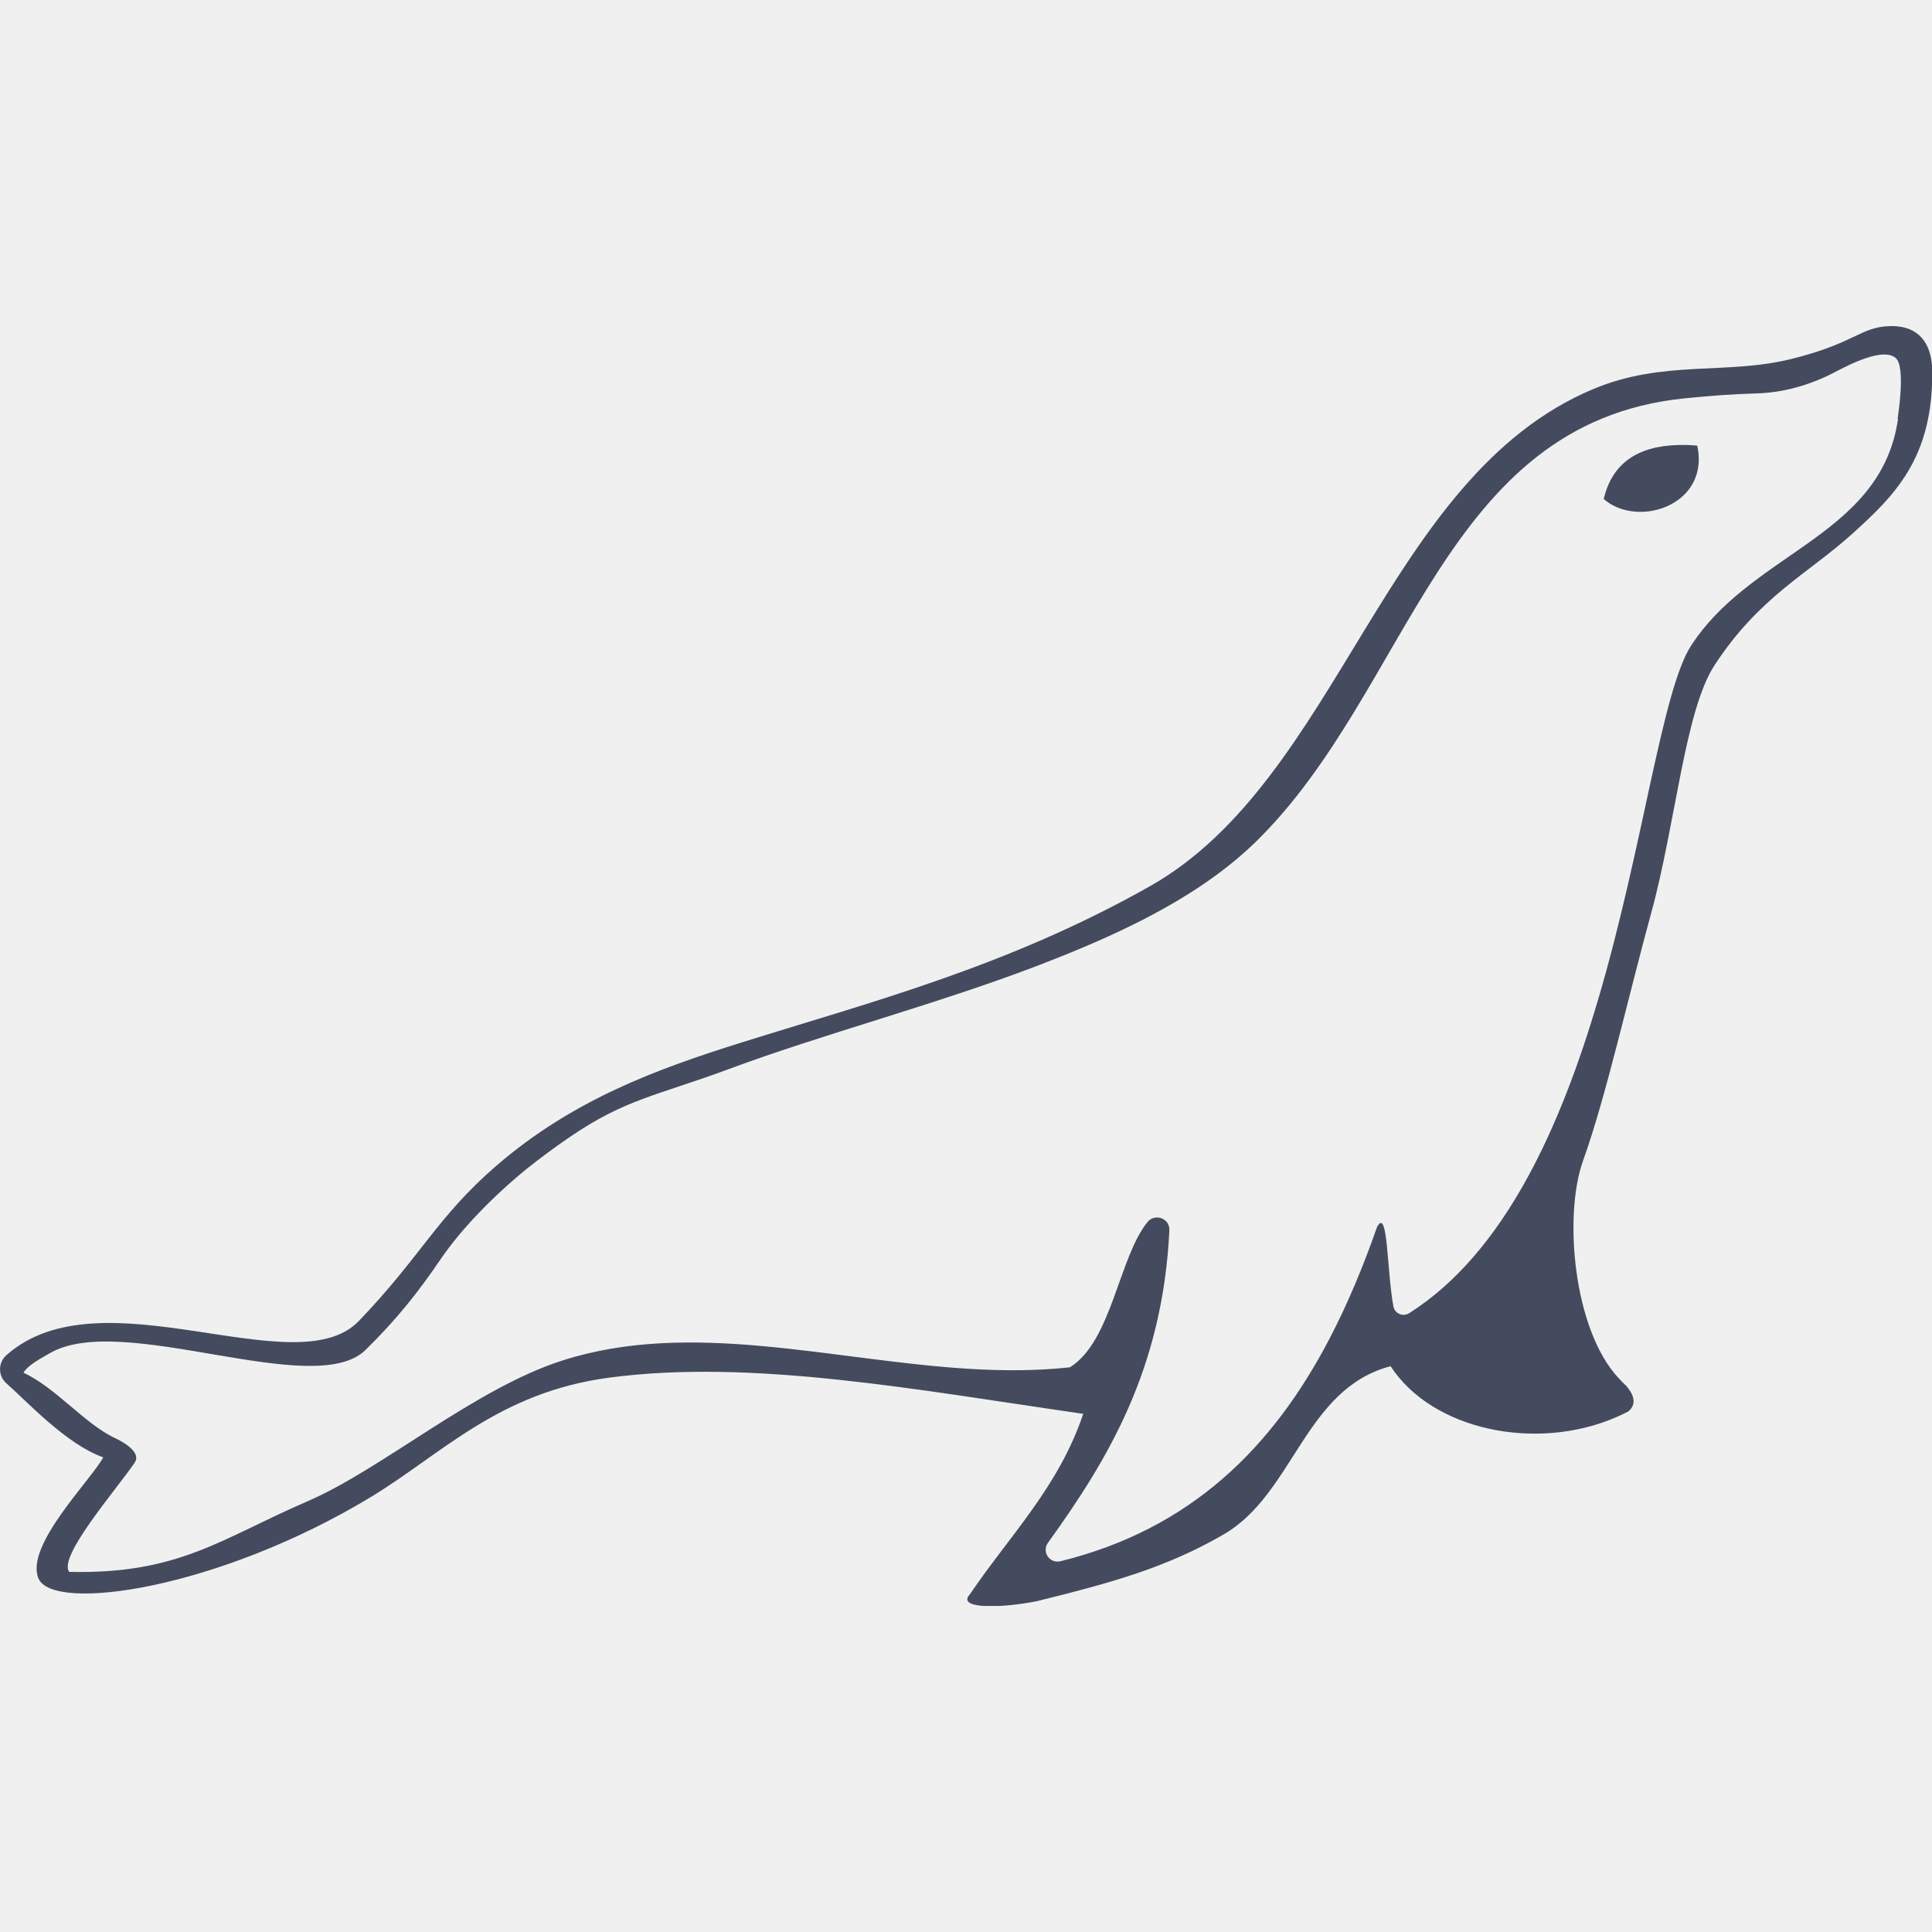
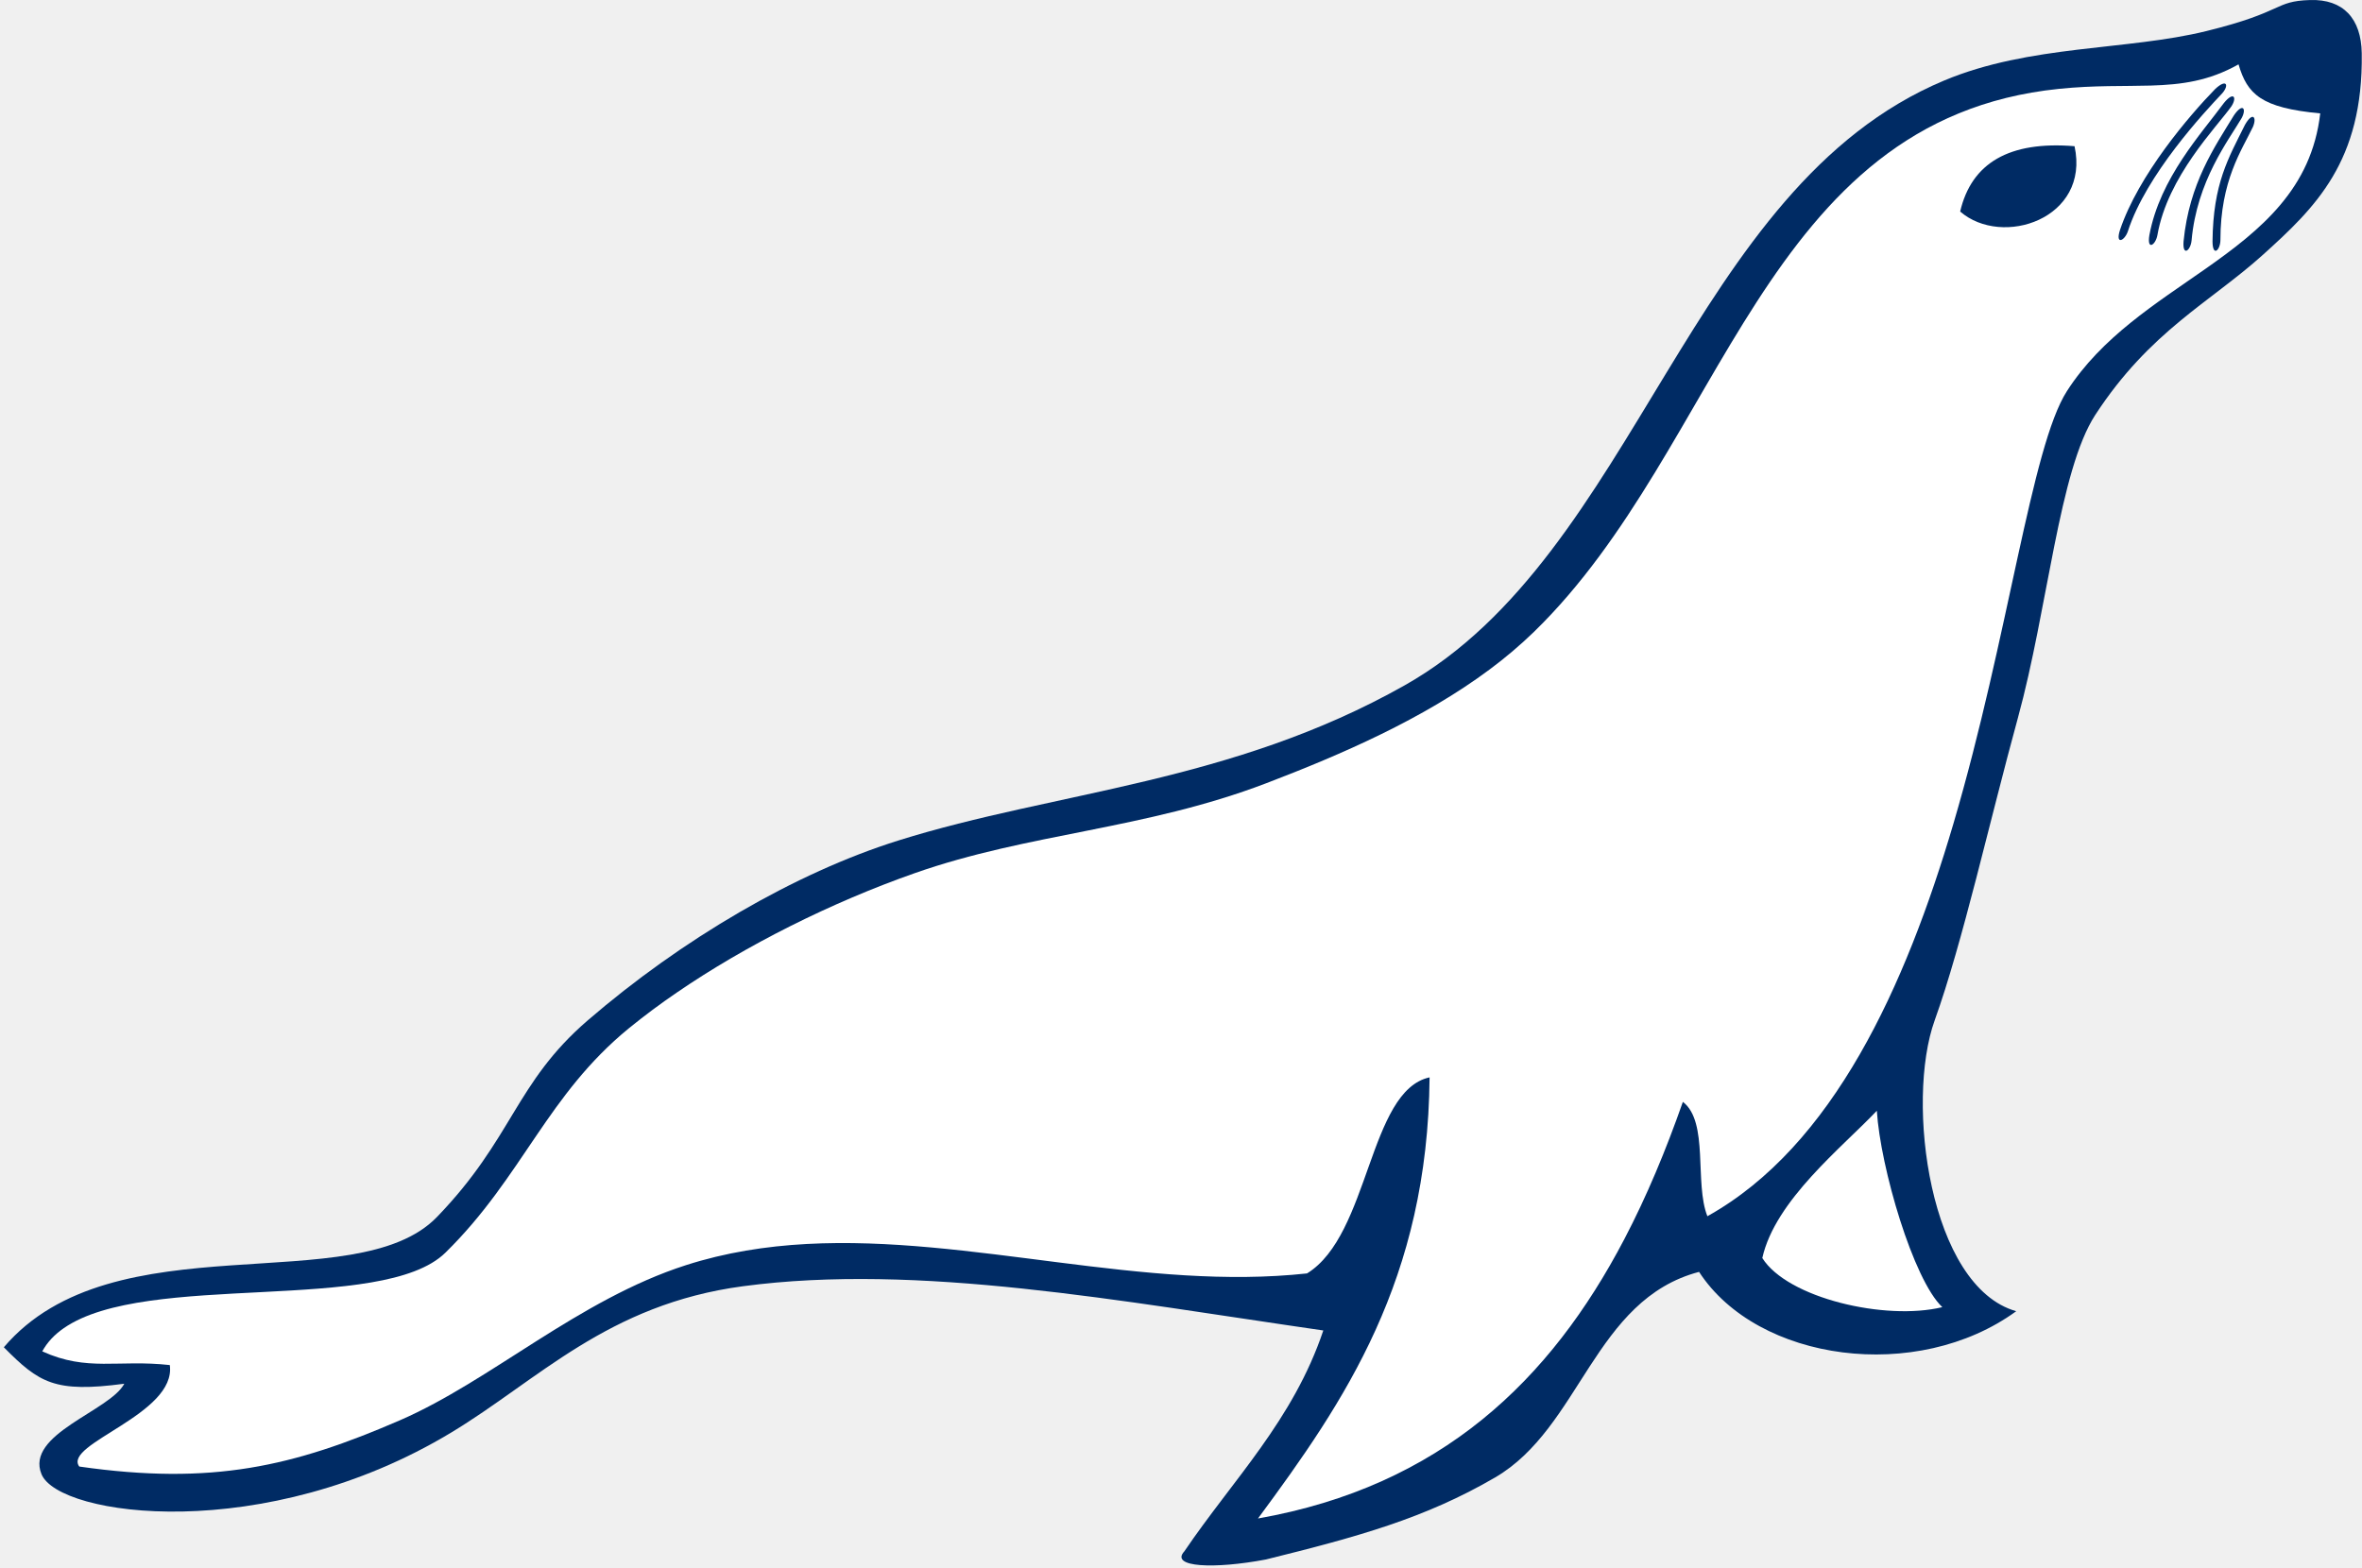
- <svg xmlns="http://www.w3.org/2000/svg" xmlns:xlink="http://www.w3.org/1999/xlink" width="64" height="64" viewBox="0 0 45.025 44.217">
-   <defs>
-     <clipPath id="A">
-       <use xlink:href="#B" />
-     </clipPath>
-     <path id="B" d="M0 0h191.356v57.344H0z" />
-   </defs>
-   <path clip-path="url(#A)" d="M75.198 5.328c-1.872.047-2.977.863-3.34 2.42.48.418 1.126.6 1.77.572 1.415-.06 2.817-1.138 2.42-2.965-.298-.025-.582-.035-.85-.027M84.84 0h-.167c-1.335.043-1.542.767-4.425 1.477-2.912.717-5.725.028-8.86 1.344C62.025 6.748 60.03 20.293 51.52 25.1c-6.36 3.593-12.512 5.188-18.28 6.995-3.792 1.188-7.552 2.556-10.988 5.516-2.667 2.3-3.4 4.085-6.177 6.97-2.835 2.933-11.553-2.258-15.8 1.54a.84.84 0 0 0 .014 1.253c.92.805 2.67 2.722 4.336 3.314-.528 1-3.513 3.946-2.904 5.42.64 1.55 8.04.497 14.88-3.633 3.185-1.924 5.723-4.696 10.685-5.357 6.42-.855 13.817.55 21.25 1.62-1.103 3.286-3.315 5.473-5.088 8.1-.55.592 1.103.658 2.986.3 3.4-.838 5.832-1.513 8.4-3 3.143-1.83 3.62-6.52 7.474-7.534 1.864 2.865 6.5 3.83 10.074 2.3.198-.084.392-.177.582-.275.43-.375.178-.813-.086-1.135a6.21 6.21 0 0 1-.362-.364c-2.012-2.162-2.472-7.266-1.58-9.748 1.017-2.824 2.022-7.343 3.046-11.075 1.1-4 1.506-9.063 2.837-11.106 2.002-3.072 4.215-4.127 6.136-5.86s3.68-3.42 3.62-7.384C86.547.734 85.946.03 84.84 0m.204 4.163C84.647 6.897 82.9 8.4 80.836 9.85c-1.8 1.27-3.794 2.493-5.07 4.477-1.305 2.03-2.134 8.985-4.16 15.852-1.68 5.698-4.184 11.335-8.467 14.05-.278.176-.645.015-.704-.3-.3-1.592-.24-4.5-.734-3.56-.62 1.77-1.322 3.458-2.143 5.027-2.52 4.816-6.166 8.505-12.057 9.95a.53.53 0 0 1-.552-.82c2.718-3.77 5.15-7.825 5.447-14.014.025-.534-.646-.778-.983-.364-1.284 1.583-1.6 5.347-3.477 6.506-1.474.16-2.967.16-4.47.07-6.17-.37-12.502-2.226-18.274-.373-3.93 1.262-8.057 4.85-11.386 6.293C9.894 54.33 8.04 55.93 3.1 55.82c-.505-.68 2.062-3.623 2.934-4.893.278-.407-.317-.835-.874-1.1-1.338-.614-2.68-2.28-4.107-2.93.183-.337.83-.674 1.187-.88 3.24-1.88 11.832 2.124 14.14-.143 1.425-1.398 2.385-2.626 3.353-4.05.94-1.38 2.368-2.838 3.847-4.047a31.3 31.3 0 0 1 1.94-1.435c2.52-1.724 3.907-1.852 7.17-3.064 4.152-1.544 9.293-2.898 13.747-4.6 2.752-1.053 5.744-2.35 8.183-4.17.58-.432 1.127-.893 1.634-1.386 6.964-6.8 8.345-18.766 19.2-19.882 1.314-.135 2.248-.192 3.228-.223 1.096-.03 2.18-.3 3.263-.818.334-.146 2.324-1.35 2.996-.768.448.388.115 2.492.086 2.72" transform="matrix(.52012 0 0 .52012 0 7.19564)" fill="#444b5e" />
+ <svg xmlns="http://www.w3.org/2000/svg" width="2500" height="1660" viewBox="0 0 256 170" preserveAspectRatio="xMinYMin meet">
+   <path d="M250.392.004c-3.95.127-2.701 1.265-11.236 3.365-8.619 2.121-19.147 1.47-28.428 5.363-27.706 11.62-33.265 51.333-58.452 65.559-18.827 10.634-37.822 11.482-54.899 16.834-11.223 3.519-23.5 10.736-33.668 19.499-7.892 6.803-8.098 12.786-16.345 21.32-8.82 9.127-35.057.154-46.948 14.124 3.83 3.873 5.51 4.958 13.058 3.953-1.562 2.962-10.775 5.458-8.972 9.816 1.898 4.585 24.17 7.693 44.417-4.53 9.429-5.693 16.94-13.899 31.624-15.857 19.003-2.533 40.895 1.624 62.894 4.797-3.262 9.726-9.811 16.194-15.057 23.94-1.625 1.75 3.263 1.946 8.839.889 10.03-2.48 17.258-4.478 24.828-8.884 9.3-5.414 10.71-19.293 22.12-22.297 6.357 9.772 23.649 12.08 34.378 4.264-9.415-2.665-12.017-22.705-8.839-31.535 3.01-8.36 5.985-21.73 9.017-32.78 3.255-11.866 4.455-26.823 8.394-32.868 5.927-9.094 12.475-12.217 18.16-17.345 5.686-5.129 10.89-10.12 10.719-21.855-.055-3.78-2.01-5.886-5.604-5.772z" fill="#002B64" />
+   <path d="M8.594 159c14.418 2.066 23.186 0 34.764-5.02 9.852-4.273 19.366-13.081 31-16.815 17.085-5.482 35.821.007 54.085 1.102 4.448.267 8.867.27 13.229-.205 6.803-4.182 6.663-19.823 13.285-21.256-.195 21.945-9.192 35.094-18.601 47.826 19.83-3.502 31.697-14.972 39.712-30.291 2.432-4.645 4.508-9.642 6.344-14.88 2.839 2.179 1.23 8.808 2.657 12.4 13.659-7.609 21.48-24.973 26.66-42.535 5.992-20.325 8.445-40.906 12.31-46.92 3.772-5.87 9.642-9.488 15-13.246 6.09-4.273 11.52-8.726 12.458-16.867-6.421-.594-7.906-2.08-8.856-5.316-3.215 1.812-6.171 2.2-9.511 2.3-2.898.088-6.082-.041-9.971.358-32.16 3.303-36.247 38.75-56.86 58.844a48.347 48.347 0 0 1-4.835 4.104c-7.22 5.38-16.076 9.224-24.22 12.337-13.183 5.037-25.716 5.395-38.084 9.743-9.08 3.191-18.306 7.82-25.763 12.924a76.37 76.37 0 0 0-5.238 3.903c-4.376 3.58-7.249 7.553-10.027 11.64-2.866 4.21-5.633 8.543-9.851 12.682-6.834 6.71-32.37 1.957-41.36 8.18-1.002.692-1.798 1.523-2.34 2.521 4.906 2.229 8.182.861 13.825 1.485.74 5.355-11.642 8.537-9.812 11.003zM203.435 120.426c.384 6.143 3.95 18.33 7.098 21.293-6.166 1.5-16.787-.978-19.512-5.327 1.4-6.28 8.686-12.02 12.414-15.966z" fill="#FFF" />
+   <path d="M212.468 22.935c4.552 3.952 14.105.78 12.398-7.084-7.074-.586-11.172 1.815-12.398 7.084zM244.207 13.744c-1.21 2.54-3.529 5.815-3.529 12.28-.01 1.11-.843 1.871-.857.16.063-6.32 1.735-9.051 3.512-12.641.826-1.471 1.323-.864.874.201z" fill="#002B64" />
+   <path d="M242.988 12.788c-1.429 2.423-4.868 6.844-5.437 13.285-.105 1.104-1.003 1.788-.867.081.62-6.288 3.369-10.224 5.455-13.645.947-1.391 1.392-.743.849.279zM241.876 11.52c-1.627 2.294-6.922 7.603-8.029 13.975-.199 1.09-1.151 1.698-.871.008 1.146-6.215 5.71-11.1 8.076-14.331 1.06-1.31 1.448-.625.824.348zM240.884 10.106c-1.933 2.042-8.245 8.812-10.235 14.964-.352 1.051-1.38 1.52-.864-.114 2.007-5.992 7.535-12.447 10.332-15.312 1.235-1.147 1.522-.415.767.462z" fill="#002B64" />
</svg>
